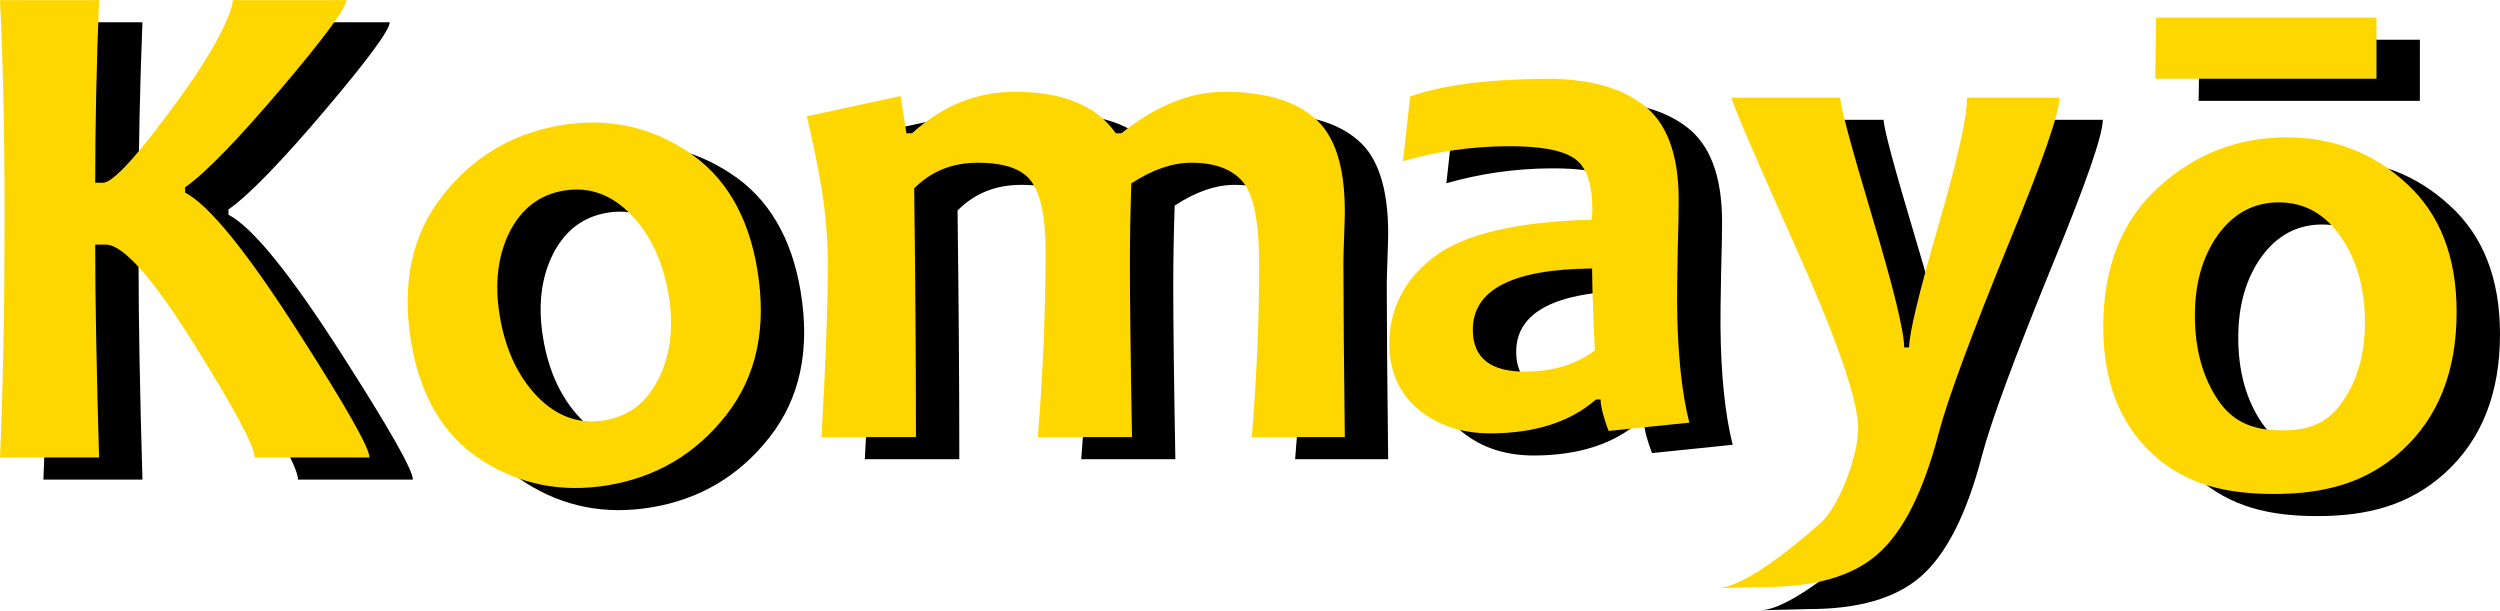
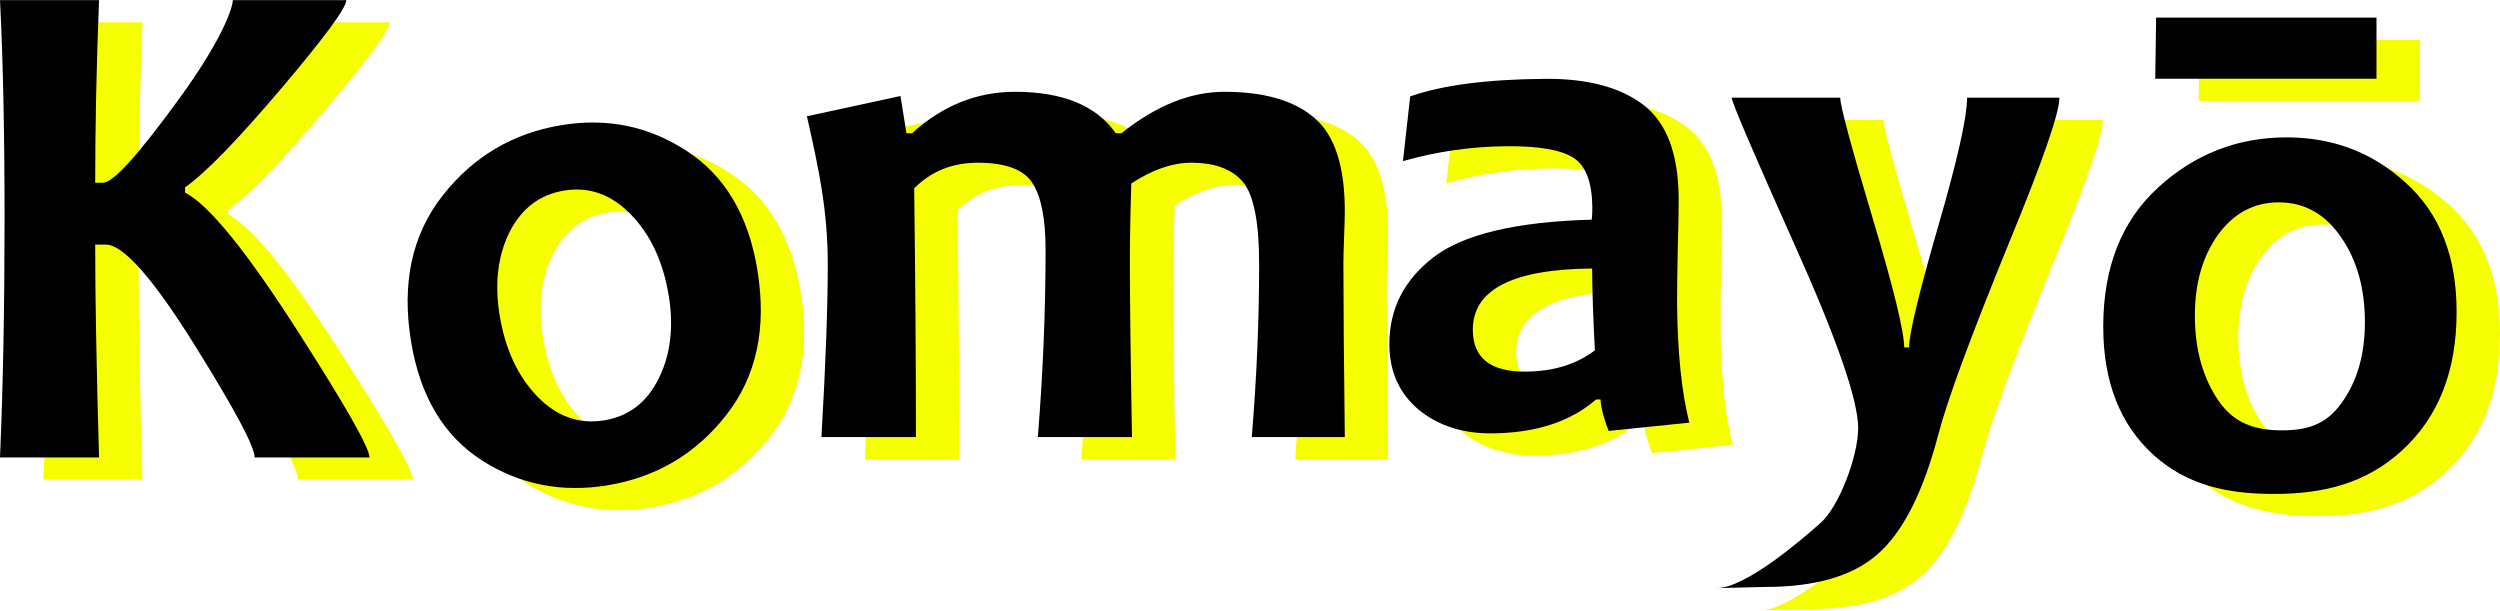
<svg xmlns="http://www.w3.org/2000/svg" width="92.595mm" height="22.599mm" version="1.1" viewBox="0 0 92.595 22.599">
  <g stroke-width="3.213">
-     <g fill="#000">
+     <g fill="#f6ff00">
      <path d="m15.293 17.763h-4.254c0-0.399-0.733-1.774-2.199-4.124-1.561-2.507-2.667-3.76-3.317-3.76h-0.39c0 1.978 0.048 4.606 0.143 7.884h-3.669c0.113-2.619 0.169-5.573 0.169-8.86 0-3.157-0.056-5.85-0.169-8.079h3.669c-0.095 2.402-0.143 4.657-0.143 6.765h0.286c0.382 0 1.344-1.067 2.888-3.2 1.5-2.073 1.922-3.261 1.922-3.565h4.205c0 0.286-0.794 1.366-2.381 3.239-1.639 1.934-2.836 3.166-3.591 3.695v0.195c0.885 0.46 2.277 2.173 4.176 5.139 1.769 2.758 2.654 4.315 2.654 4.67z" aria-label="K" />
      <path d="m29.655 10.803q0.538 3.234-1.148 5.387t-4.381 2.602q-2.567 0.427-4.677-0.923-2.113-1.363-2.615-4.379-0.54-3.247 1.157-5.415 1.697-2.168 4.392-2.617 2.554-0.425 4.656 0.953 2.113 1.363 2.617 4.392zm-3.285 0.942q-0.31-1.861-1.391-2.973-1.084-1.125-2.483-0.893-1.36 0.226-2.024 1.55-0.651 1.322-0.356 3.093 0.31 1.861 1.394 2.986 1.082 1.113 2.481 0.88 1.36-0.226 2.011-1.548 0.663-1.324 0.369-3.095z" aria-label="o" />
      <path d="m51.417 17.008h-3.448c0.182-2.194 0.273-4.328 0.273-6.401 0-1.552-0.199-2.567-0.598-3.044-0.399-0.477-1.036-0.716-1.912-0.716-0.703 0-1.444 0.256-2.225 0.768-0.035 1.084-0.052 2.055-0.052 2.914 0 1.448 0.026 3.608 0.078 6.479h-3.487c0.191-2.377 0.286-4.688 0.286-6.934 0-1.162-0.165-1.99-0.494-2.485-0.321-0.494-0.993-0.742-2.017-0.742-0.945 0-1.73 0.317-2.355 0.95 0.043 3.435 0.065 6.505 0.065 9.211h-3.5c0.156-2.706 0.234-4.84 0.234-6.401 0-2.03-0.348-3.598-0.773-5.48l3.466-0.751 0.221 1.379h0.208c1.127-1.023 2.398-1.535 3.812-1.535 1.769 0 3.014 0.512 3.734 1.535h0.208c1.284-1.023 2.554-1.535 3.812-1.535 1.474 0 2.585 0.321 3.33 0.963 0.755 0.633 1.132 1.787 1.132 3.461 0 0.165-0.009 0.481-0.026 0.95-0.017 0.46-0.026 0.772-0.026 0.937 0 1.448 0.017 3.608 0.052 6.479z" aria-label="m" />
      <path d="m64.174 16.474-2.987 0.307c-0.142-0.363-0.296-0.87-0.298-1.165l-0.169 0.001c-0.947 0.823-2.232 1.241-3.854 1.254-1.084 0.009-1.989-0.283-2.713-0.876-0.716-0.601-1.078-1.401-1.086-2.398-0.011-1.318 0.535-2.403 1.639-3.253 1.112-0.85 3.064-1.313 5.856-1.388 0.016-0.156 0.024-0.304 0.022-0.443-0.008-0.937-0.238-1.551-0.692-1.842-0.453-0.3-1.283-0.445-2.489-0.435-1.31 0.011-2.587 0.195-3.833 0.552l0.267-2.396c1.176-0.417 2.84-0.635 4.991-0.652 1.57-0.013 2.782 0.307 3.638 0.959 0.864 0.652 1.303 1.802 1.316 3.45 3e-3 0.364-0.009 1.028-0.036 1.991-0.018 0.963-0.026 1.605-0.023 1.926 0.015 1.795 0.165 3.264 0.452 4.407zm-3.496-2.678c-0.062-1.17-0.096-2.181-0.103-3.031-2.957 0.024-4.43 0.786-4.418 2.287 0.009 1.032 0.663 1.543 1.964 1.532 1.023-0.008 1.876-0.271 2.557-0.788z" aria-label="a" />
      <path d="m77.884 4.437c0 0.564-0.62 2.35-1.86 5.36-1.414 3.461-2.285 5.82-2.615 7.077-0.564 2.168-1.323 3.664-2.277 4.488-0.919 0.798-2.298 1.197-4.137 1.197l-1.809 0.044c1.075 0 3.153-1.795 3.847-2.411 0.694-0.607 1.397-2.49 1.397-3.513 0-1.032-0.781-3.287-2.342-6.765-1.561-3.487-2.342-5.312-2.342-5.477h4.02c0 0.304 0.395 1.774 1.184 4.41s1.184 4.25 1.184 4.84h0.182c0-0.503 0.356-1.986 1.067-4.449 0.72-2.472 1.08-4.072 1.08-4.801z" aria-label="y" />
      <path d="m92.595 12.374c0 2.186-0.672 3.894-2.017 5.126-1.344 1.232-2.927 1.615-4.749 1.615-1.735 0-3.222-0.327-4.462-1.446-1.24-1.127-1.86-2.71-1.86-4.749 0-2.194 0.676-3.912 2.03-5.152s2.94-1.86 4.762-1.86c1.726 0 3.205 0.568 4.436 1.704 1.24 1.127 1.86 2.715 1.86 4.762zm-3.396 0.39c0-1.258-0.295-2.311-0.885-3.161-0.59-0.859-1.357-1.288-2.303-1.288-0.919 0-1.67 0.399-2.251 1.197-0.572 0.798-0.859 1.795-0.859 2.992 0 1.258 0.295 2.316 0.885 3.174 0.59 0.85 1.396 1.081 2.341 1.081 0.919 0 1.627-0.205 2.199-1.003 0.581-0.798 0.872-1.795 0.872-2.992zm0.429-11.292-0.001 2.264h-8.194l0.032-2.264z" aria-label="ō" />
    </g>
-     <g fill="#ffd700">
+     <g fill="#000">
      <path d="m13.686 16.943h-4.254c0-0.399-0.733-1.774-2.199-4.124-1.561-2.507-2.667-3.76-3.317-3.76h-0.39c0 1.978 0.048 4.606 0.143 7.884h-3.669c0.113-2.619 0.169-5.573 0.169-8.86 0-3.157-0.056-5.85-0.169-8.079h3.669c-0.095 2.402-0.143 4.657-0.143 6.765h0.286c0.382 0 1.344-1.067 2.888-3.2 1.5-2.073 1.922-3.261 1.922-3.565h4.205c0 0.286-0.794 1.366-2.381 3.239-1.639 1.934-2.836 3.166-3.591 3.695v0.195c0.885 0.46 2.277 2.173 4.176 5.139 1.769 2.758 2.654 4.315 2.654 4.67z" aria-label="K" />
      <path d="m28.049 9.983q0.538 3.234-1.148 5.387t-4.381 2.602q-2.567 0.427-4.677-0.923-2.113-1.363-2.615-4.379-0.54-3.247 1.157-5.415 1.697-2.168 4.392-2.617 2.554-0.425 4.656 0.953 2.113 1.363 2.617 4.392zm-3.285 0.942q-0.31-1.861-1.391-2.973-1.084-1.125-2.483-0.893-1.36 0.226-2.024 1.55-0.651 1.322-0.356 3.093 0.31 1.861 1.394 2.986 1.082 1.113 2.481 0.88 1.36-0.226 2.011-1.548 0.663-1.324 0.369-3.095z" aria-label="o" />
      <path d="m49.811 16.188h-3.448c0.182-2.194 0.273-4.328 0.273-6.401 0-1.552-0.199-2.567-0.598-3.044-0.399-0.477-1.036-0.716-1.912-0.716-0.703 0-1.444 0.256-2.225 0.768-0.035 1.084-0.052 2.055-0.052 2.914 0 1.448 0.026 3.608 0.078 6.479h-3.487c0.191-2.377 0.286-4.688 0.286-6.934 0-1.162-0.165-1.99-0.494-2.485-0.321-0.494-0.993-0.742-2.017-0.742-0.945 0-1.73 0.317-2.355 0.95 0.043 3.435 0.065 6.505 0.065 9.211h-3.5c0.156-2.706 0.234-4.84 0.234-6.401 0-2.03-0.348-3.598-0.773-5.48l3.466-0.751 0.221 1.379h0.208c1.127-1.023 2.398-1.535 3.812-1.535 1.769 0 3.014 0.512 3.734 1.535h0.208c1.284-1.023 2.554-1.535 3.812-1.535 1.474 0 2.585 0.321 3.33 0.963 0.755 0.633 1.132 1.787 1.132 3.461 0 0.165-0.009 0.481-0.026 0.95-0.017 0.46-0.026 0.772-0.026 0.937 0 1.448 0.017 3.608 0.052 6.479z" aria-label="m" />
      <path d="m62.567 15.654-2.987 0.307c-0.142-0.363-0.296-0.87-0.298-1.165l-0.169 0.001c-0.947 0.823-2.232 1.241-3.854 1.254-1.084 0.009-1.989-0.283-2.713-0.876-0.716-0.601-1.078-1.401-1.086-2.398-0.011-1.318 0.535-2.403 1.639-3.253 1.112-0.85 3.064-1.313 5.856-1.388 0.016-0.156 0.024-0.304 0.022-0.443-0.008-0.937-0.238-1.551-0.692-1.842-0.453-0.3-1.283-0.445-2.489-0.435-1.31 0.011-2.587 0.195-3.833 0.552l0.267-2.396c1.176-0.417 2.84-0.635 4.991-0.652 1.57-0.013 2.782 0.307 3.638 0.959 0.864 0.652 1.303 1.802 1.316 3.45 3e-3 0.364-0.009 1.028-0.036 1.991-0.018 0.963-0.026 1.605-0.023 1.926 0.015 1.795 0.165 3.264 0.452 4.407zm-3.496-2.678c-0.062-1.17-0.096-2.181-0.103-3.031-2.957 0.024-4.43 0.786-4.418 2.287 0.009 1.032 0.663 1.543 1.964 1.532 1.023-0.008 1.876-0.271 2.557-0.788z" aria-label="a" />
      <path d="m76.277 3.617c0 0.564-0.62 2.35-1.86 5.36-1.414 3.461-2.285 5.82-2.615 7.077-0.564 2.168-1.323 3.664-2.277 4.488-0.919 0.798-2.298 1.197-4.137 1.197l-1.809 0.044c1.075 0 3.153-1.795 3.847-2.411 0.694-0.607 1.397-2.49 1.397-3.513 0-1.032-0.781-3.287-2.342-6.765-1.561-3.487-2.342-5.312-2.342-5.477h4.02c0 0.304 0.395 1.774 1.184 4.41s1.184 4.25 1.184 4.84h0.182c0-0.503 0.356-1.986 1.067-4.449 0.72-2.472 1.08-4.072 1.08-4.801z" aria-label="y" />
      <path d="m90.988 11.554c0 2.186-0.672 3.894-2.017 5.126-1.344 1.232-2.927 1.615-4.749 1.615-1.735 0-3.222-0.327-4.462-1.446-1.24-1.127-1.86-2.71-1.86-4.749 0-2.194 0.676-3.912 2.03-5.152s2.94-1.86 4.762-1.86c1.726 0 3.205 0.568 4.436 1.704 1.24 1.127 1.86 2.715 1.86 4.762zm-3.396 0.39c0-1.258-0.295-2.311-0.885-3.161-0.59-0.859-1.357-1.288-2.303-1.288-0.919 0-1.67 0.399-2.251 1.197-0.572 0.798-0.859 1.795-0.859 2.992 0 1.258 0.295 2.316 0.885 3.174 0.59 0.85 1.396 1.081 2.341 1.081 0.919 0 1.627-0.205 2.199-1.003 0.581-0.798 0.872-1.795 0.872-2.992zm0.429-11.292-0.001 2.264h-8.194l0.032-2.264z" aria-label="ō" />
    </g>
  </g>
</svg>
